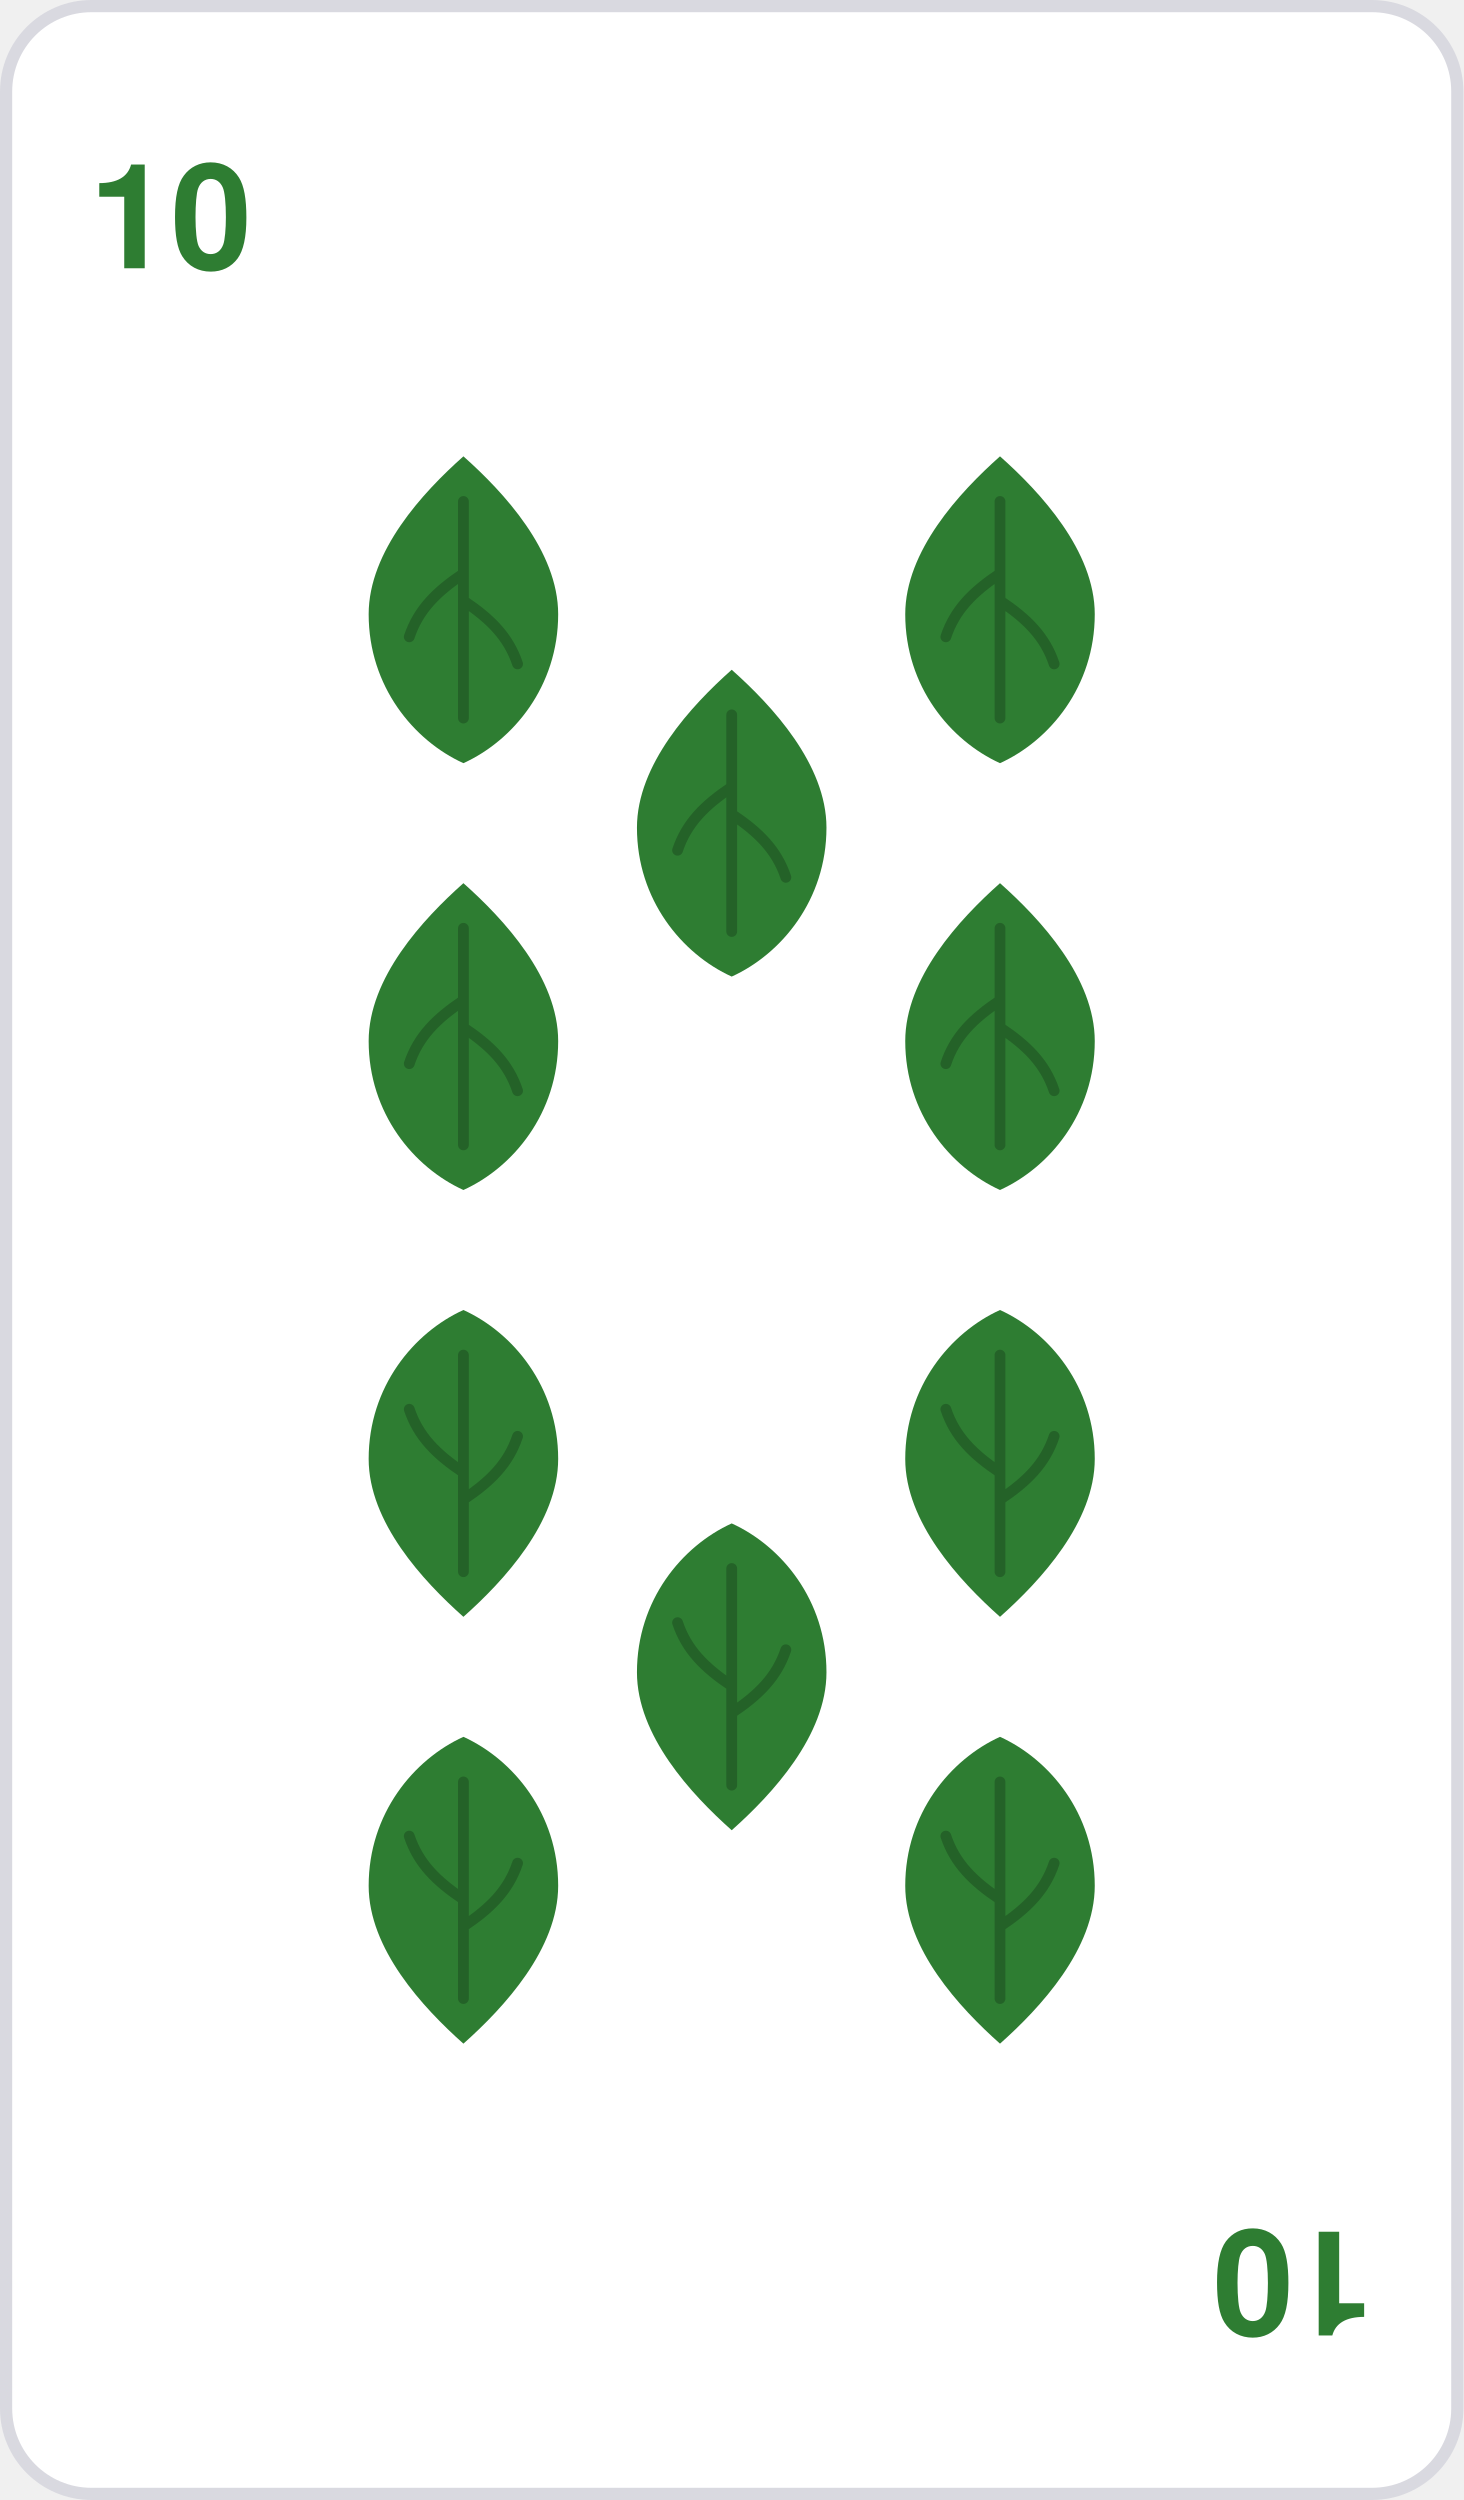
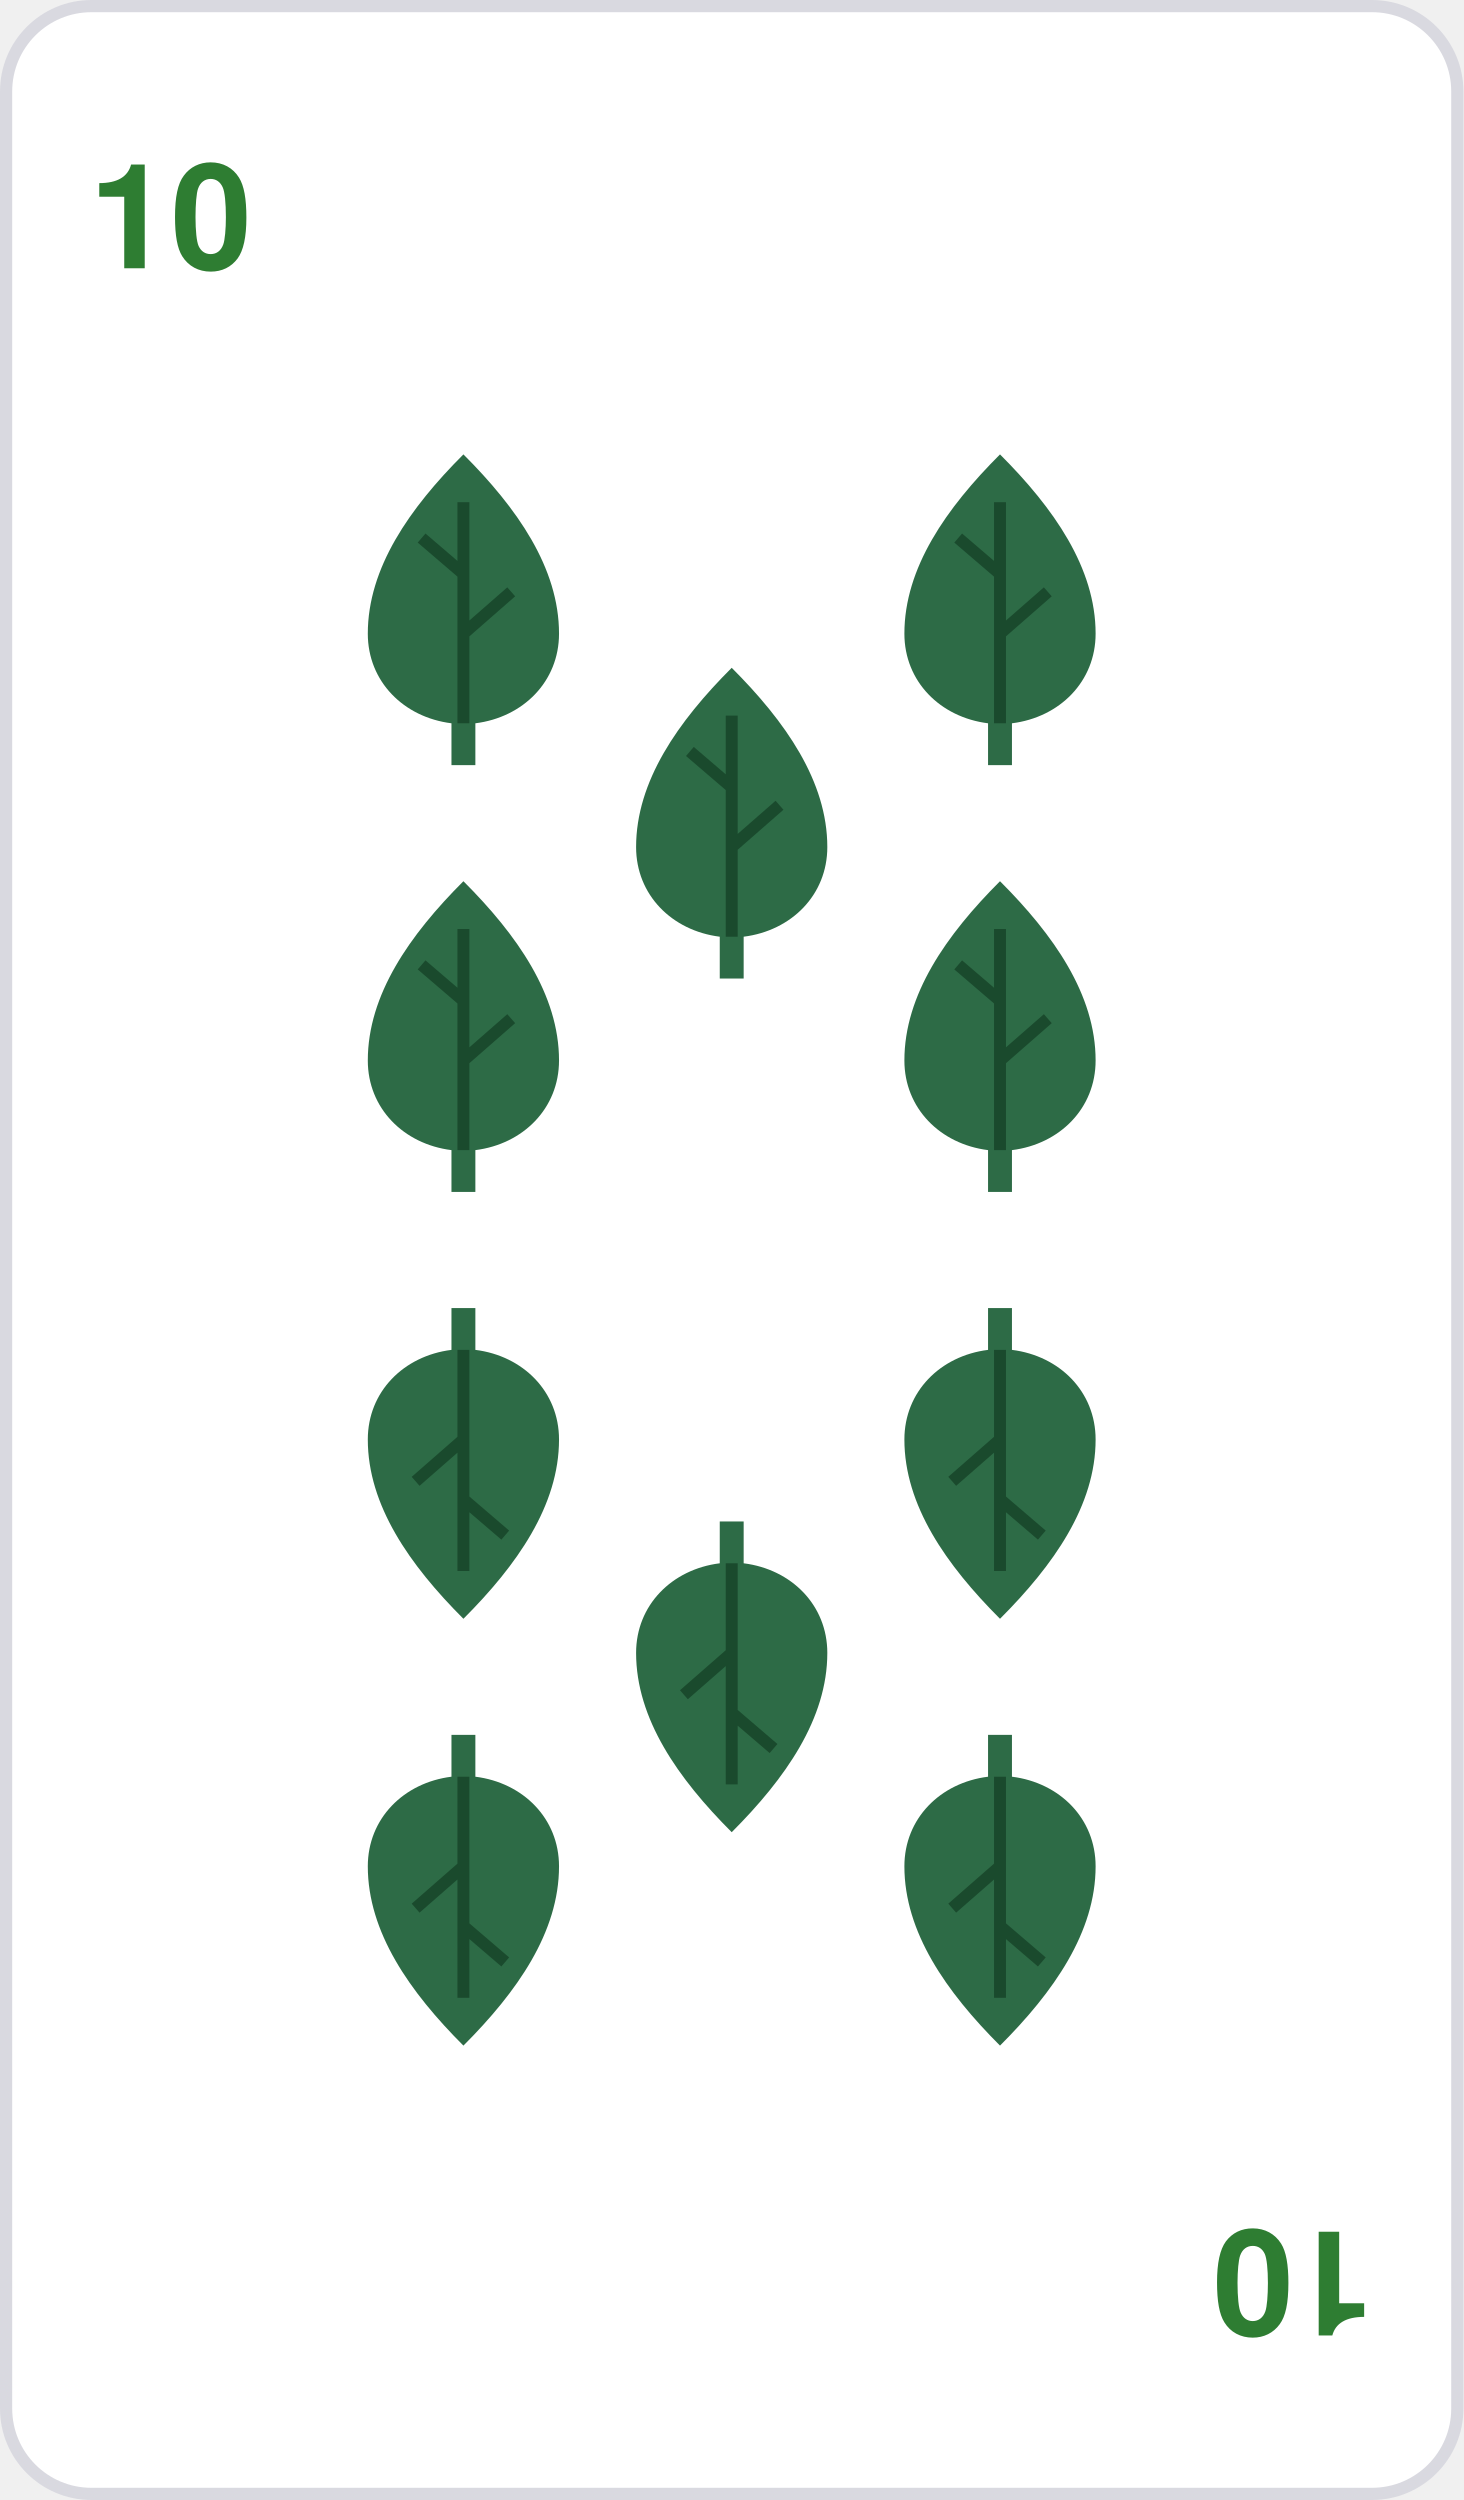
<svg xmlns="http://www.w3.org/2000/svg" viewBox="0 0 240 410" width="240" height="410">
  <rect x="1" y="1" width="238" height="408" rx="14" fill="#ffffff" stroke="#d9d9e0" stroke-width="2" />
  <g>
    <text x="28" y="44" text-anchor="middle" font-family="-apple-system, 'Segoe UI', Helvetica, Arial, sans-serif" font-size="24" font-weight="700" fill="#2e7d32">10</text>
  </g>
  <g transform="rotate(180 120 205)">
    <text x="28" y="44" text-anchor="middle" font-family="-apple-system, 'Segoe UI', Helvetica, Arial, sans-serif" font-size="24" font-weight="700" fill="#2e7d32">10</text>
  </g>
-   <g transform="translate(76 100) scale(0.74)">
-     <path d="M0 -34 C9 -26 21 -13 21 1 C21 17 11 29 0 34 C-11 29 -21 17 -21 1 C-21 -13 -9 -26 0 -34 Z" fill="#2e7d32" />
-     <path d="M0 -24 L0 24 M0 -8 C-6 -4 -10 0 -12 6 M0 -2 C6 2 10 6 12 12" stroke="#1b4d1f" stroke-width="2.4" stroke-linecap="round" fill="none" opacity="0.55" />
+   <g transform="translate(76 100) scale(0.98)">
+     <g transform="translate(-32 -32)">
+       <path fill="#2d6b46" d="M32 6c9 9 16 19 16 30 0 8-6 14-14 15v7h-4v-7C22 50 16 44 16 36 16 25 23 15 32 6z" />
+       <path stroke="#1a4a2d" stroke-width="2" fill="none" d="M32 14v37M32 26l-7-6M32 36l8-7" />
+     </g>
  </g>
-   <g transform="translate(164 100) scale(0.74)">
-     <path d="M0 -34 C9 -26 21 -13 21 1 C21 17 11 29 0 34 C-11 29 -21 17 -21 1 C-21 -13 -9 -26 0 -34 Z" fill="#2e7d32" />
-     <path d="M0 -24 L0 24 M0 -8 C-6 -4 -10 0 -12 6 M0 -2 C6 2 10 6 12 12" stroke="#1b4d1f" stroke-width="2.4" stroke-linecap="round" fill="none" opacity="0.55" />
+   <g transform="translate(164 100) scale(0.98)">
+     <g transform="translate(-32 -32)">
+       <path fill="#2d6b46" d="M32 6c9 9 16 19 16 30 0 8-6 14-14 15v7h-4v-7C22 50 16 44 16 36 16 25 23 15 32 6z" />
+       <path stroke="#1a4a2d" stroke-width="2" fill="none" d="M32 14v37M32 26l-7-6M32 36l8-7" />
+     </g>
  </g>
-   <g transform="translate(76 170) scale(0.74)">
-     <path d="M0 -34 C9 -26 21 -13 21 1 C21 17 11 29 0 34 C-11 29 -21 17 -21 1 C-21 -13 -9 -26 0 -34 Z" fill="#2e7d32" />
-     <path d="M0 -24 L0 24 M0 -8 C-6 -4 -10 0 -12 6 M0 -2 C6 2 10 6 12 12" stroke="#1b4d1f" stroke-width="2.4" stroke-linecap="round" fill="none" opacity="0.55" />
+   <g transform="translate(76 170) scale(0.98)">
+     <g transform="translate(-32 -32)">
+       <path fill="#2d6b46" d="M32 6c9 9 16 19 16 30 0 8-6 14-14 15v7h-4v-7C22 50 16 44 16 36 16 25 23 15 32 6z" />
+       <path stroke="#1a4a2d" stroke-width="2" fill="none" d="M32 14v37M32 26l-7-6M32 36l8-7" />
+     </g>
  </g>
-   <g transform="translate(164 170) scale(0.74)">
-     <path d="M0 -34 C9 -26 21 -13 21 1 C21 17 11 29 0 34 C-11 29 -21 17 -21 1 C-21 -13 -9 -26 0 -34 Z" fill="#2e7d32" />
-     <path d="M0 -24 L0 24 M0 -8 C-6 -4 -10 0 -12 6 M0 -2 C6 2 10 6 12 12" stroke="#1b4d1f" stroke-width="2.4" stroke-linecap="round" fill="none" opacity="0.55" />
+   <g transform="translate(164 170) scale(0.98)">
+     <g transform="translate(-32 -32)">
+       <path fill="#2d6b46" d="M32 6c9 9 16 19 16 30 0 8-6 14-14 15v7h-4v-7C22 50 16 44 16 36 16 25 23 15 32 6z" />
+       <path stroke="#1a4a2d" stroke-width="2" fill="none" d="M32 14v37M32 26l-7-6M32 36l8-7" />
+     </g>
  </g>
-   <g transform="translate(76 240) scale(0.74) rotate(180)">
-     <path d="M0 -34 C9 -26 21 -13 21 1 C21 17 11 29 0 34 C-11 29 -21 17 -21 1 C-21 -13 -9 -26 0 -34 Z" fill="#2e7d32" />
-     <path d="M0 -24 L0 24 M0 -8 C-6 -4 -10 0 -12 6 M0 -2 C6 2 10 6 12 12" stroke="#1b4d1f" stroke-width="2.4" stroke-linecap="round" fill="none" opacity="0.55" />
+   <g transform="translate(76 240) scale(0.98) rotate(180)">
+     <g transform="translate(-32 -32)">
+       <path fill="#2d6b46" d="M32 6c9 9 16 19 16 30 0 8-6 14-14 15v7h-4v-7C22 50 16 44 16 36 16 25 23 15 32 6z" />
+       <path stroke="#1a4a2d" stroke-width="2" fill="none" d="M32 14v37M32 26l-7-6M32 36l8-7" />
+     </g>
  </g>
-   <g transform="translate(164 240) scale(0.74) rotate(180)">
-     <path d="M0 -34 C9 -26 21 -13 21 1 C21 17 11 29 0 34 C-11 29 -21 17 -21 1 C-21 -13 -9 -26 0 -34 Z" fill="#2e7d32" />
-     <path d="M0 -24 L0 24 M0 -8 C-6 -4 -10 0 -12 6 M0 -2 C6 2 10 6 12 12" stroke="#1b4d1f" stroke-width="2.4" stroke-linecap="round" fill="none" opacity="0.55" />
+   <g transform="translate(164 240) scale(0.98) rotate(180)">
+     <g transform="translate(-32 -32)">
+       <path fill="#2d6b46" d="M32 6c9 9 16 19 16 30 0 8-6 14-14 15v7h-4v-7C22 50 16 44 16 36 16 25 23 15 32 6z" />
+       <path stroke="#1a4a2d" stroke-width="2" fill="none" d="M32 14v37M32 26l-7-6M32 36l8-7" />
+     </g>
  </g>
-   <g transform="translate(76 310) scale(0.74) rotate(180)">
-     <path d="M0 -34 C9 -26 21 -13 21 1 C21 17 11 29 0 34 C-11 29 -21 17 -21 1 C-21 -13 -9 -26 0 -34 Z" fill="#2e7d32" />
-     <path d="M0 -24 L0 24 M0 -8 C-6 -4 -10 0 -12 6 M0 -2 C6 2 10 6 12 12" stroke="#1b4d1f" stroke-width="2.4" stroke-linecap="round" fill="none" opacity="0.55" />
+   <g transform="translate(76 310) scale(0.98) rotate(180)">
+     <g transform="translate(-32 -32)">
+       <path fill="#2d6b46" d="M32 6c9 9 16 19 16 30 0 8-6 14-14 15v7h-4v-7C22 50 16 44 16 36 16 25 23 15 32 6z" />
+       <path stroke="#1a4a2d" stroke-width="2" fill="none" d="M32 14v37M32 26l-7-6M32 36l8-7" />
+     </g>
  </g>
-   <g transform="translate(164 310) scale(0.74) rotate(180)">
-     <path d="M0 -34 C9 -26 21 -13 21 1 C21 17 11 29 0 34 C-11 29 -21 17 -21 1 C-21 -13 -9 -26 0 -34 Z" fill="#2e7d32" />
-     <path d="M0 -24 L0 24 M0 -8 C-6 -4 -10 0 -12 6 M0 -2 C6 2 10 6 12 12" stroke="#1b4d1f" stroke-width="2.4" stroke-linecap="round" fill="none" opacity="0.55" />
+   <g transform="translate(164 310) scale(0.98) rotate(180)">
+     <g transform="translate(-32 -32)">
+       <path fill="#2d6b46" d="M32 6c9 9 16 19 16 30 0 8-6 14-14 15v7h-4v-7C22 50 16 44 16 36 16 25 23 15 32 6z" />
+       <path stroke="#1a4a2d" stroke-width="2" fill="none" d="M32 14v37M32 26l-7-6M32 36l8-7" />
+     </g>
  </g>
-   <g transform="translate(120 135) scale(0.74)">
-     <path d="M0 -34 C9 -26 21 -13 21 1 C21 17 11 29 0 34 C-11 29 -21 17 -21 1 C-21 -13 -9 -26 0 -34 Z" fill="#2e7d32" />
-     <path d="M0 -24 L0 24 M0 -8 C-6 -4 -10 0 -12 6 M0 -2 C6 2 10 6 12 12" stroke="#1b4d1f" stroke-width="2.4" stroke-linecap="round" fill="none" opacity="0.55" />
+   <g transform="translate(120 135) scale(0.98)">
+     <g transform="translate(-32 -32)">
+       <path fill="#2d6b46" d="M32 6c9 9 16 19 16 30 0 8-6 14-14 15v7h-4v-7C22 50 16 44 16 36 16 25 23 15 32 6z" />
+       <path stroke="#1a4a2d" stroke-width="2" fill="none" d="M32 14v37M32 26l-7-6M32 36l8-7" />
+     </g>
  </g>
-   <g transform="translate(120 275) scale(0.74) rotate(180)">
-     <path d="M0 -34 C9 -26 21 -13 21 1 C21 17 11 29 0 34 C-11 29 -21 17 -21 1 C-21 -13 -9 -26 0 -34 Z" fill="#2e7d32" />
-     <path d="M0 -24 L0 24 M0 -8 C-6 -4 -10 0 -12 6 M0 -2 C6 2 10 6 12 12" stroke="#1b4d1f" stroke-width="2.4" stroke-linecap="round" fill="none" opacity="0.55" />
+   <g transform="translate(120 275) scale(0.98) rotate(180)">
+     <g transform="translate(-32 -32)">
+       <path fill="#2d6b46" d="M32 6c9 9 16 19 16 30 0 8-6 14-14 15v7h-4v-7C22 50 16 44 16 36 16 25 23 15 32 6z" />
+       <path stroke="#1a4a2d" stroke-width="2" fill="none" d="M32 14v37M32 26l-7-6M32 36l8-7" />
+     </g>
  </g>
</svg>
